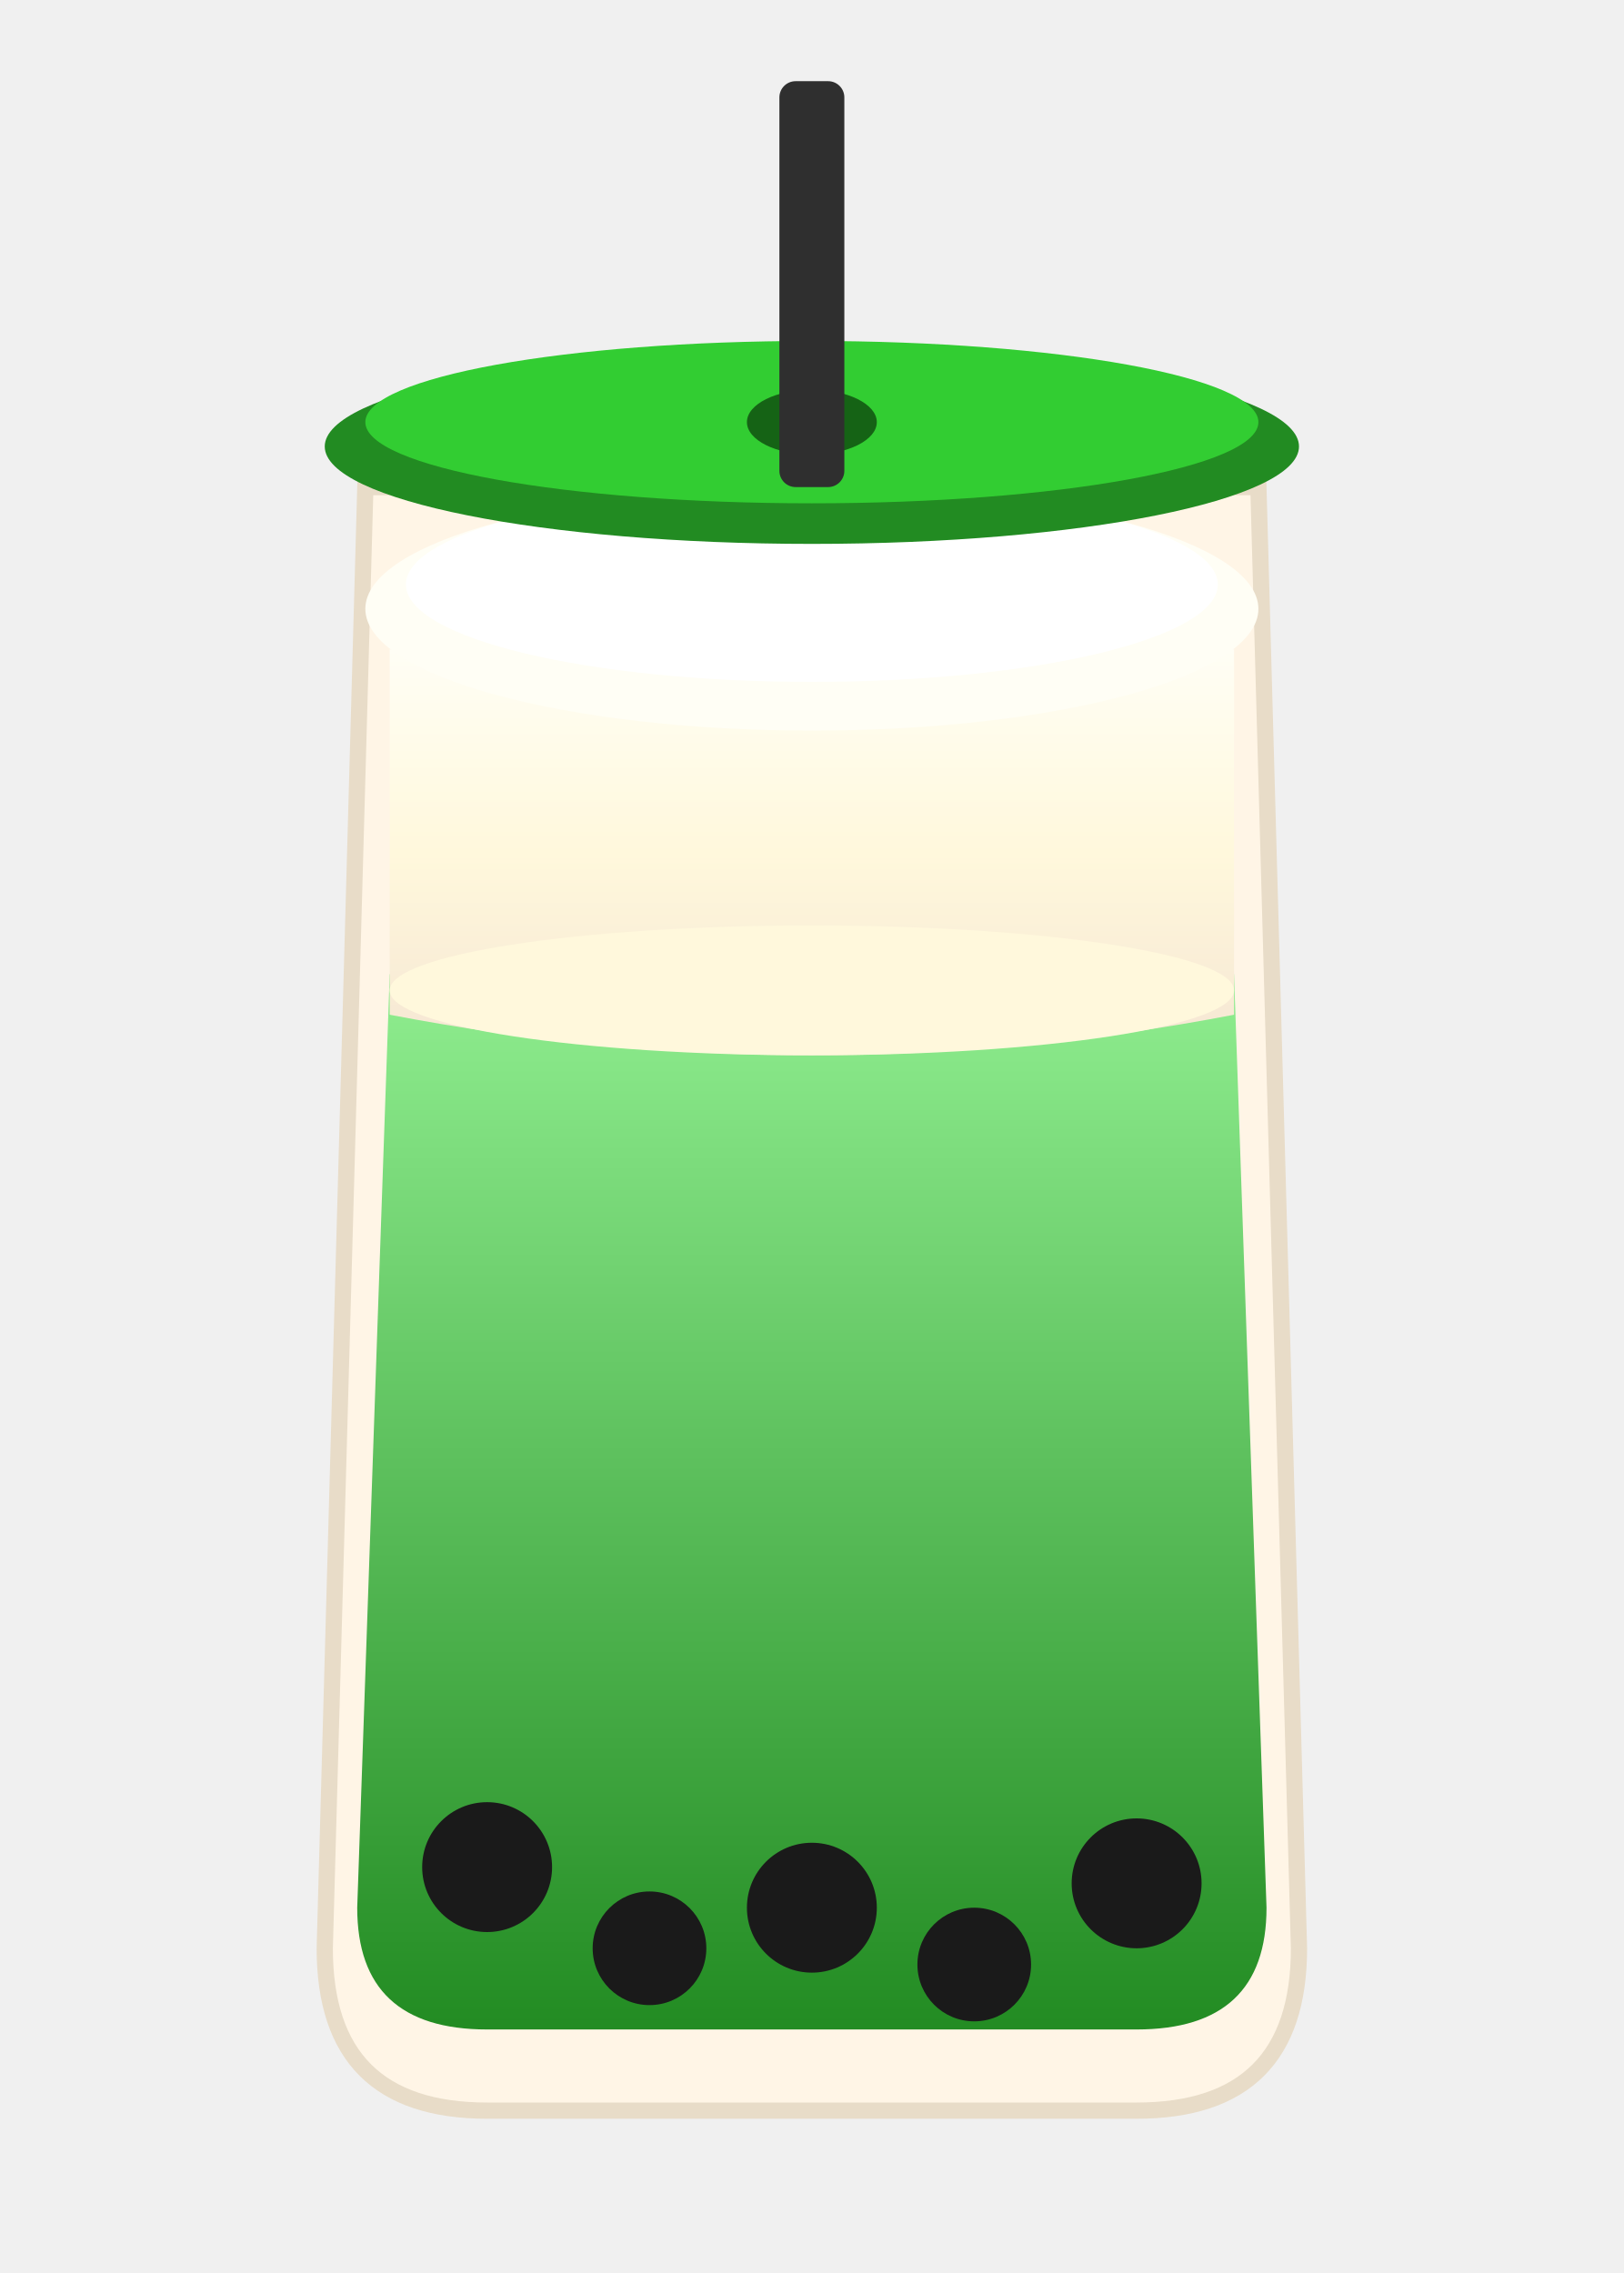
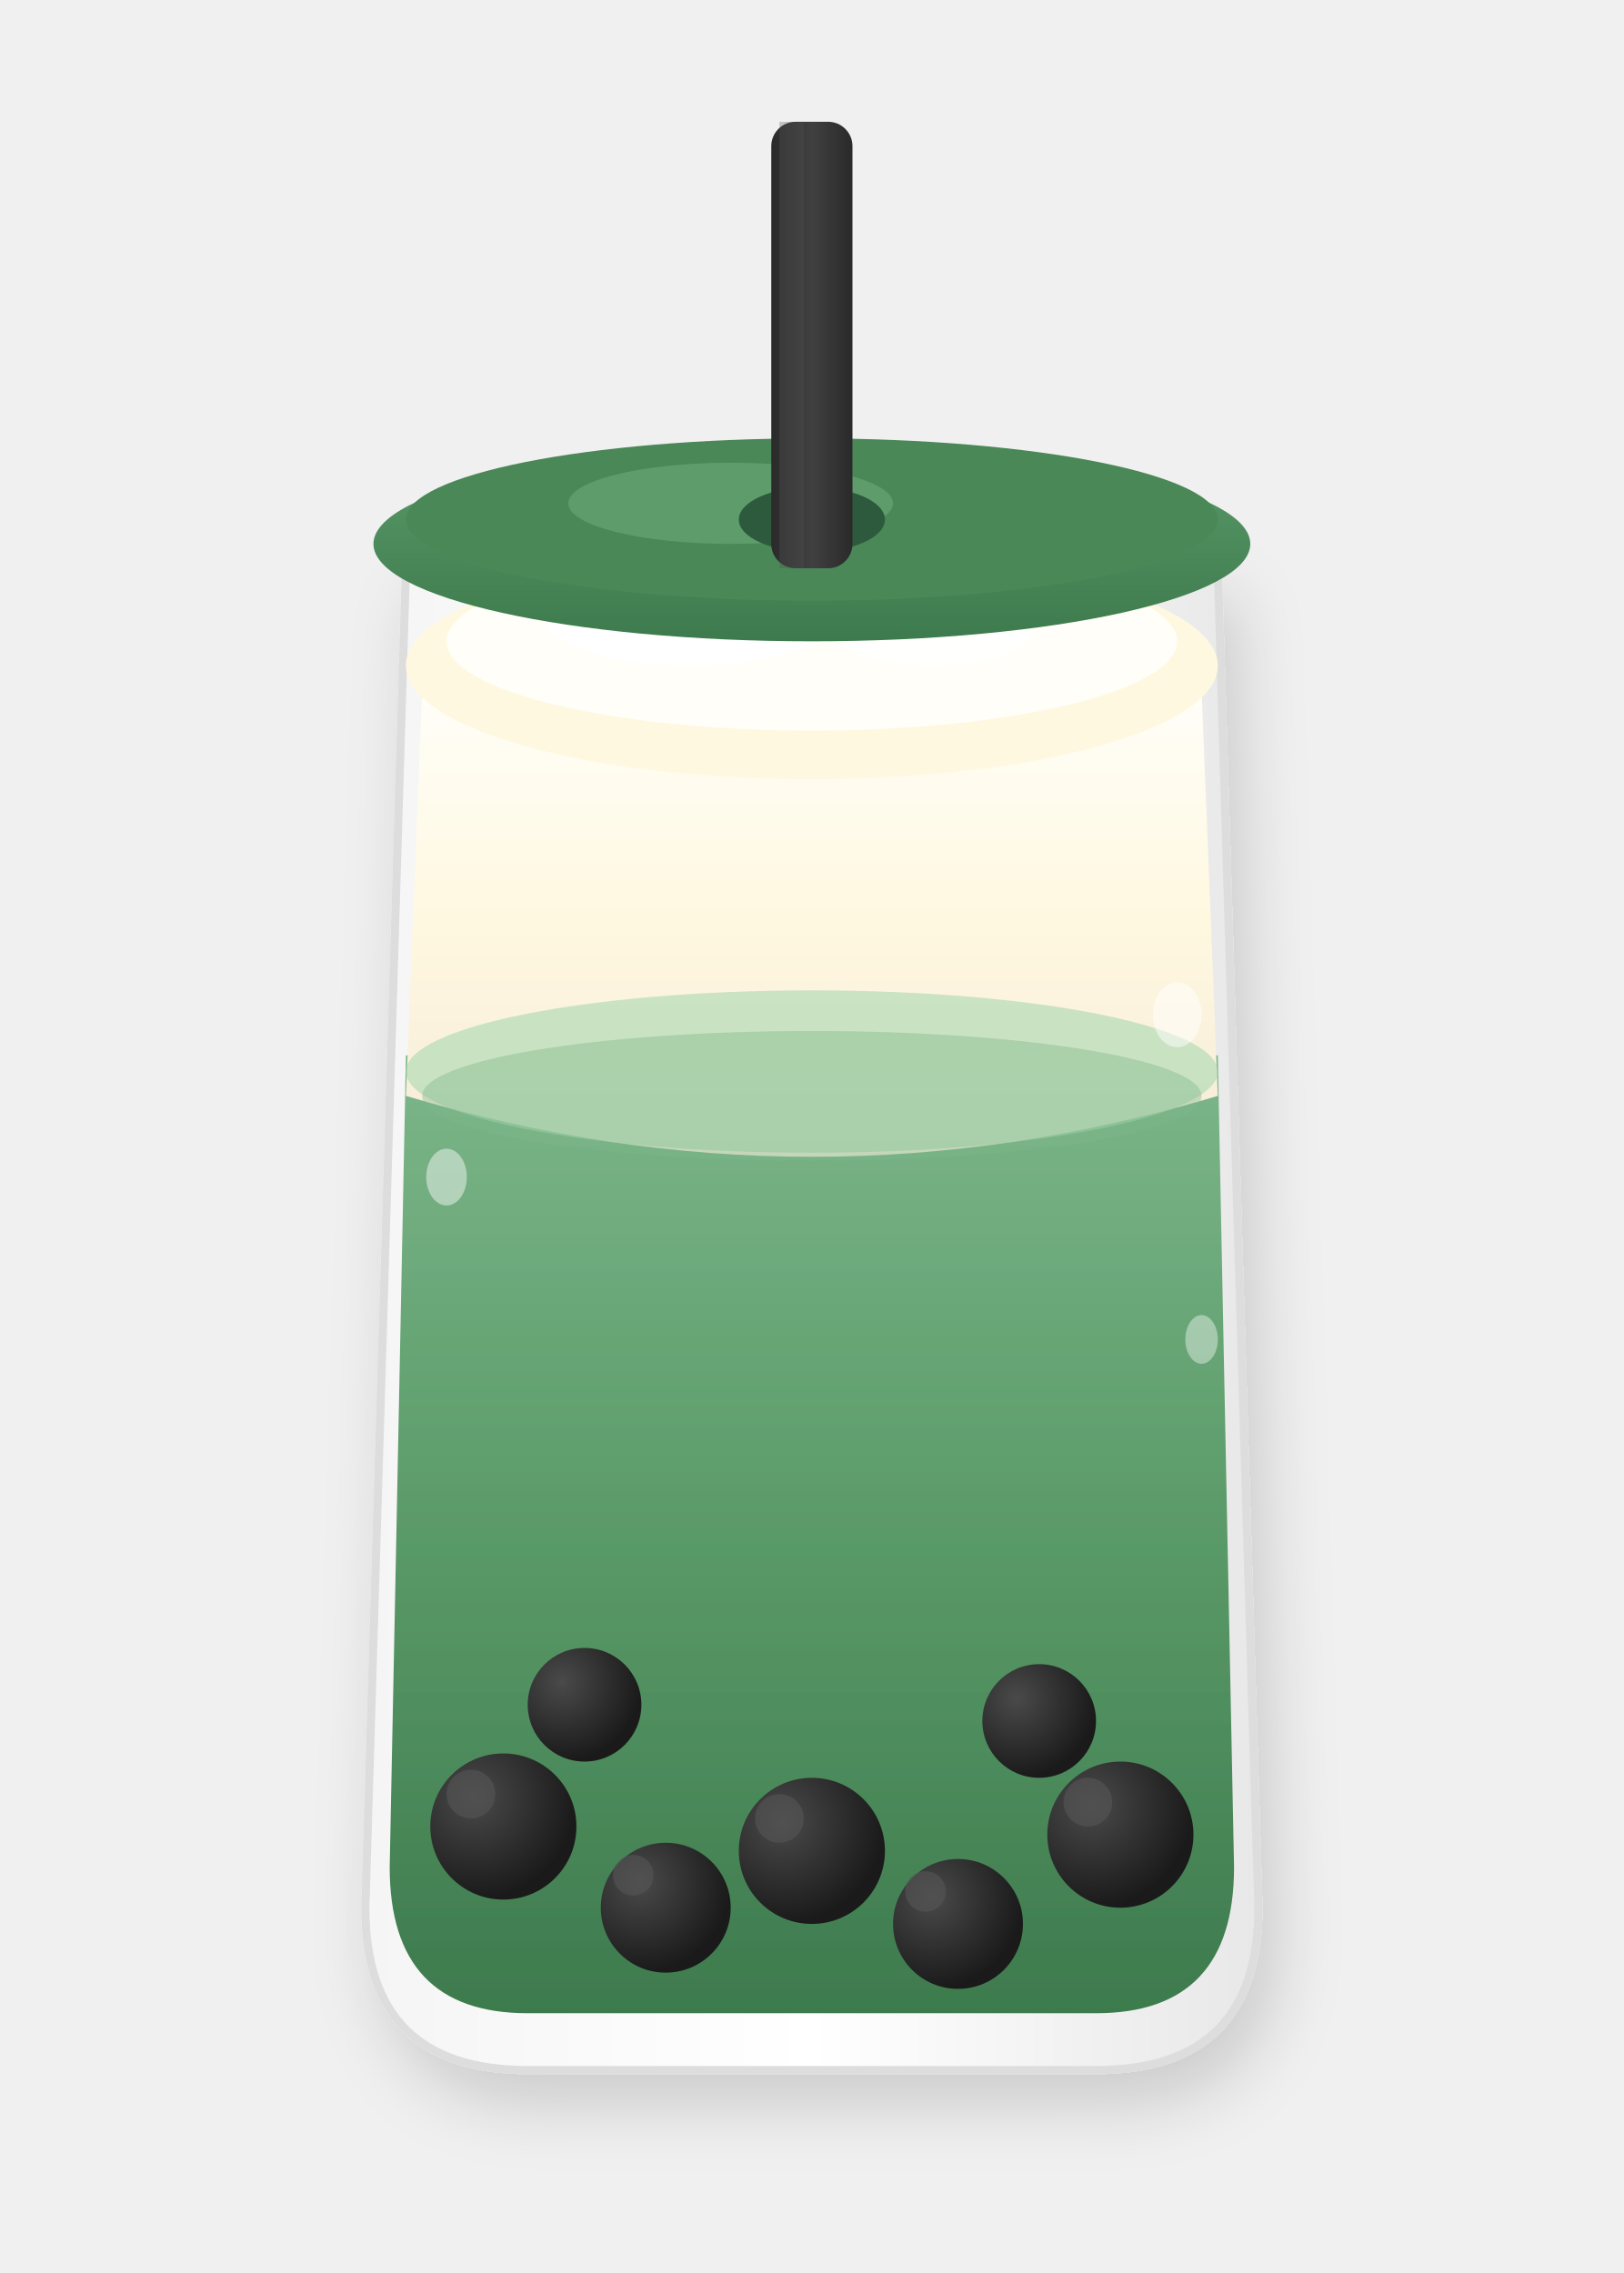
<svg xmlns="http://www.w3.org/2000/svg" viewBox="0 0 200 280">
  <defs>
-     <linearGradient id="greenTea" x1="0%" y1="0%" x2="0%" y2="100%">
-       <stop offset="0%" style="stop-color:#90EE90" />
-       <stop offset="100%" style="stop-color:#228B22" />
+     <linearGradient id="cupBodyCCGreen" x1="0%" y1="0%" x2="100%" y2="0%">
+       <stop offset="0%" style="stop-color:#f5f5f5" />
+       <stop offset="50%" style="stop-color:#ffffff" />
+       <stop offset="100%" style="stop-color:#e8e8e8" />
    </linearGradient>
-     <linearGradient id="creamCheese" x1="0%" y1="0%" x2="0%" y2="100%">
-       <stop offset="0%" style="stop-color:#FFFEF5" />
-       <stop offset="50%" style="stop-color:#FFF8DC" />
-       <stop offset="100%" style="stop-color:#F5E6D3" />
+     <linearGradient id="greenTeaDrink" x1="0%" y1="0%" x2="0%" y2="100%">
+       <stop offset="0%" style="stop-color:#7CB68A" />
+       <stop offset="50%" style="stop-color:#5A9A68" />
+       <stop offset="100%" style="stop-color:#3D7A4D" />
    </linearGradient>
+     <linearGradient id="creamCheeseGreen" x1="0%" y1="0%" x2="0%" y2="100%">
+       <stop offset="0%" style="stop-color:#FFFEF8" />
+       <stop offset="50%" style="stop-color:#FFF8E0" />
+       <stop offset="100%" style="stop-color:#F5EBD8" />
+     </linearGradient>
+     <linearGradient id="ccGreenLid" x1="0%" y1="0%" x2="0%" y2="100%">
+       <stop offset="0%" style="stop-color:#5A9A68" />
+       <stop offset="100%" style="stop-color:#3D7A4D" />
+     </linearGradient>
+     <linearGradient id="strawGradientCCGreen" x1="0%" y1="0%" x2="100%" y2="0%">
+       <stop offset="0%" style="stop-color:#2a2a2a" />
+       <stop offset="50%" style="stop-color:#404040" />
+       <stop offset="100%" style="stop-color:#2a2a2a" />
+     </linearGradient>
+     <radialGradient id="bobaGlowCCGreen" cx="30%" cy="30%" r="70%">
+       <stop offset="0%" style="stop-color:#4a4a4a" />
+       <stop offset="100%" style="stop-color:#1a1a1a" />
+     </radialGradient>
+     <filter id="shadowCCGreen" x="-20%" y="-20%" width="140%" height="140%">
+       <feDropShadow dx="2" dy="4" stdDeviation="4" flood-opacity="0.15" />
+     </filter>
  </defs>
-   <path d="M45 60 L40 240 Q40 260 60 260 L140 260 Q160 260 160 240 L155 60 Z" fill="#FFF5E6" stroke="#E8DCC8" stroke-width="2" />
-   <path d="M48 120 L44 235 Q44 250 60 250 L140 250 Q156 250 156 235 L152 120 Z" fill="url(#greenTea)" />
-   <path d="M48 80 L48 125 Q100 135 152 125 L152 80 Z" fill="url(#creamCheese)" />
-   <ellipse cx="100" cy="122" rx="52" ry="8" fill="#FFF8DC" />
-   <ellipse cx="100" cy="75" rx="55" ry="15" fill="#FFFEF5" />
-   <ellipse cx="100" cy="72" rx="50" ry="12" fill="#FFFFFF" />
-   <circle cx="60" cy="230" r="8" fill="#1A1A1A" />
-   <circle cx="80" cy="240" r="7" fill="#1A1A1A" />
-   <circle cx="100" cy="235" r="8" fill="#1A1A1A" />
-   <circle cx="120" cy="242" r="7" fill="#1A1A1A" />
-   <circle cx="140" cy="232" r="8" fill="#1A1A1A" />
-   <ellipse cx="100" cy="55" rx="60" ry="12" fill="#228B22" />
-   <ellipse cx="100" cy="52" rx="55" ry="10" fill="#32CD32" />
-   <ellipse cx="100" cy="52" rx="8" ry="4" fill="#156315" />
-   <rect x="96" y="10" width="8" height="50" fill="#2F2F2F" rx="2" />
+   <g filter="url(#shadowCCGreen)">
+     <path d="M50 70 L45 235 Q45 255 65 255 L135 255 Q155 255 155 235 L150 70 Z" fill="url(#cupBodyCCGreen)" stroke="#ddd" stroke-width="1" />
+     <path d="M50 130 L48 230 Q48 248 65 248 L135 248 Q152 248 152 230 L150 130 Z" fill="url(#greenTeaDrink)" />
+     <path d="M52 85 L50 135 Q100 150 150 135 L148 85 Z" fill="url(#creamCheeseGreen)" />
+     <ellipse cx="100" cy="132" rx="50" ry="10" fill="#A8D8B0" opacity="0.6" />
+     <ellipse cx="100" cy="135" rx="48" ry="8" fill="#7CB68A" opacity="0.4" />
+   </g>
+   <ellipse cx="100" cy="82" rx="50" ry="14" fill="#FFF8E0" />
+   <ellipse cx="100" cy="79" rx="45" ry="11" fill="#FFFEF8" />
+   <ellipse cx="85" cy="76" rx="18" ry="6" fill="#ffffff" opacity="0.95" />
+   <ellipse cx="115" cy="78" rx="12" ry="4" fill="#ffffff" opacity="0.8" />
+   <g>
+     <circle cx="62" cy="225" r="9" fill="url(#bobaGlowCCGreen)" />
+     <circle cx="58" cy="221" r="3" fill="#555" opacity="0.6" />
+     <circle cx="82" cy="235" r="8" fill="url(#bobaGlowCCGreen)" />
+     <circle cx="78" cy="231" r="2.5" fill="#555" opacity="0.6" />
+     <circle cx="100" cy="228" r="9" fill="url(#bobaGlowCCGreen)" />
+     <circle cx="96" cy="224" r="3" fill="#555" opacity="0.6" />
+     <circle cx="118" cy="237" r="8" fill="url(#bobaGlowCCGreen)" />
+     <circle cx="114" cy="233" r="2.5" fill="#555" opacity="0.6" />
+     <circle cx="138" cy="226" r="9" fill="url(#bobaGlowCCGreen)" />
+     <circle cx="134" cy="222" r="3" fill="#555" opacity="0.6" />
+     <circle cx="72" cy="210" r="7" fill="url(#bobaGlowCCGreen)" />
+     <circle cx="128" cy="212" r="7" fill="url(#bobaGlowCCGreen)" />
+   </g>
+   <ellipse cx="100" cy="67" rx="54" ry="12" fill="url(#ccGreenLid)" />
+   <ellipse cx="100" cy="64" rx="50" ry="10" fill="#4A8858" />
+   <ellipse cx="90" cy="62" rx="20" ry="5" fill="#6AAA78" opacity="0.6" />
+   <ellipse cx="100" cy="64" rx="9" ry="4" fill="#2D5A3D" />
+   <rect x="95" y="15" width="10" height="55" rx="3" fill="url(#strawGradientCCGreen)" />
+   <rect x="96" y="15" width="3" height="55" fill="#555" opacity="0.3" />
+   <ellipse cx="145" cy="125" rx="3" ry="4" fill="#fff" opacity="0.5" />
+   <ellipse cx="148" cy="165" rx="2" ry="3" fill="#fff" opacity="0.4" />
+   <ellipse cx="55" cy="145" rx="2.5" ry="3.5" fill="#fff" opacity="0.45" />
</svg>
